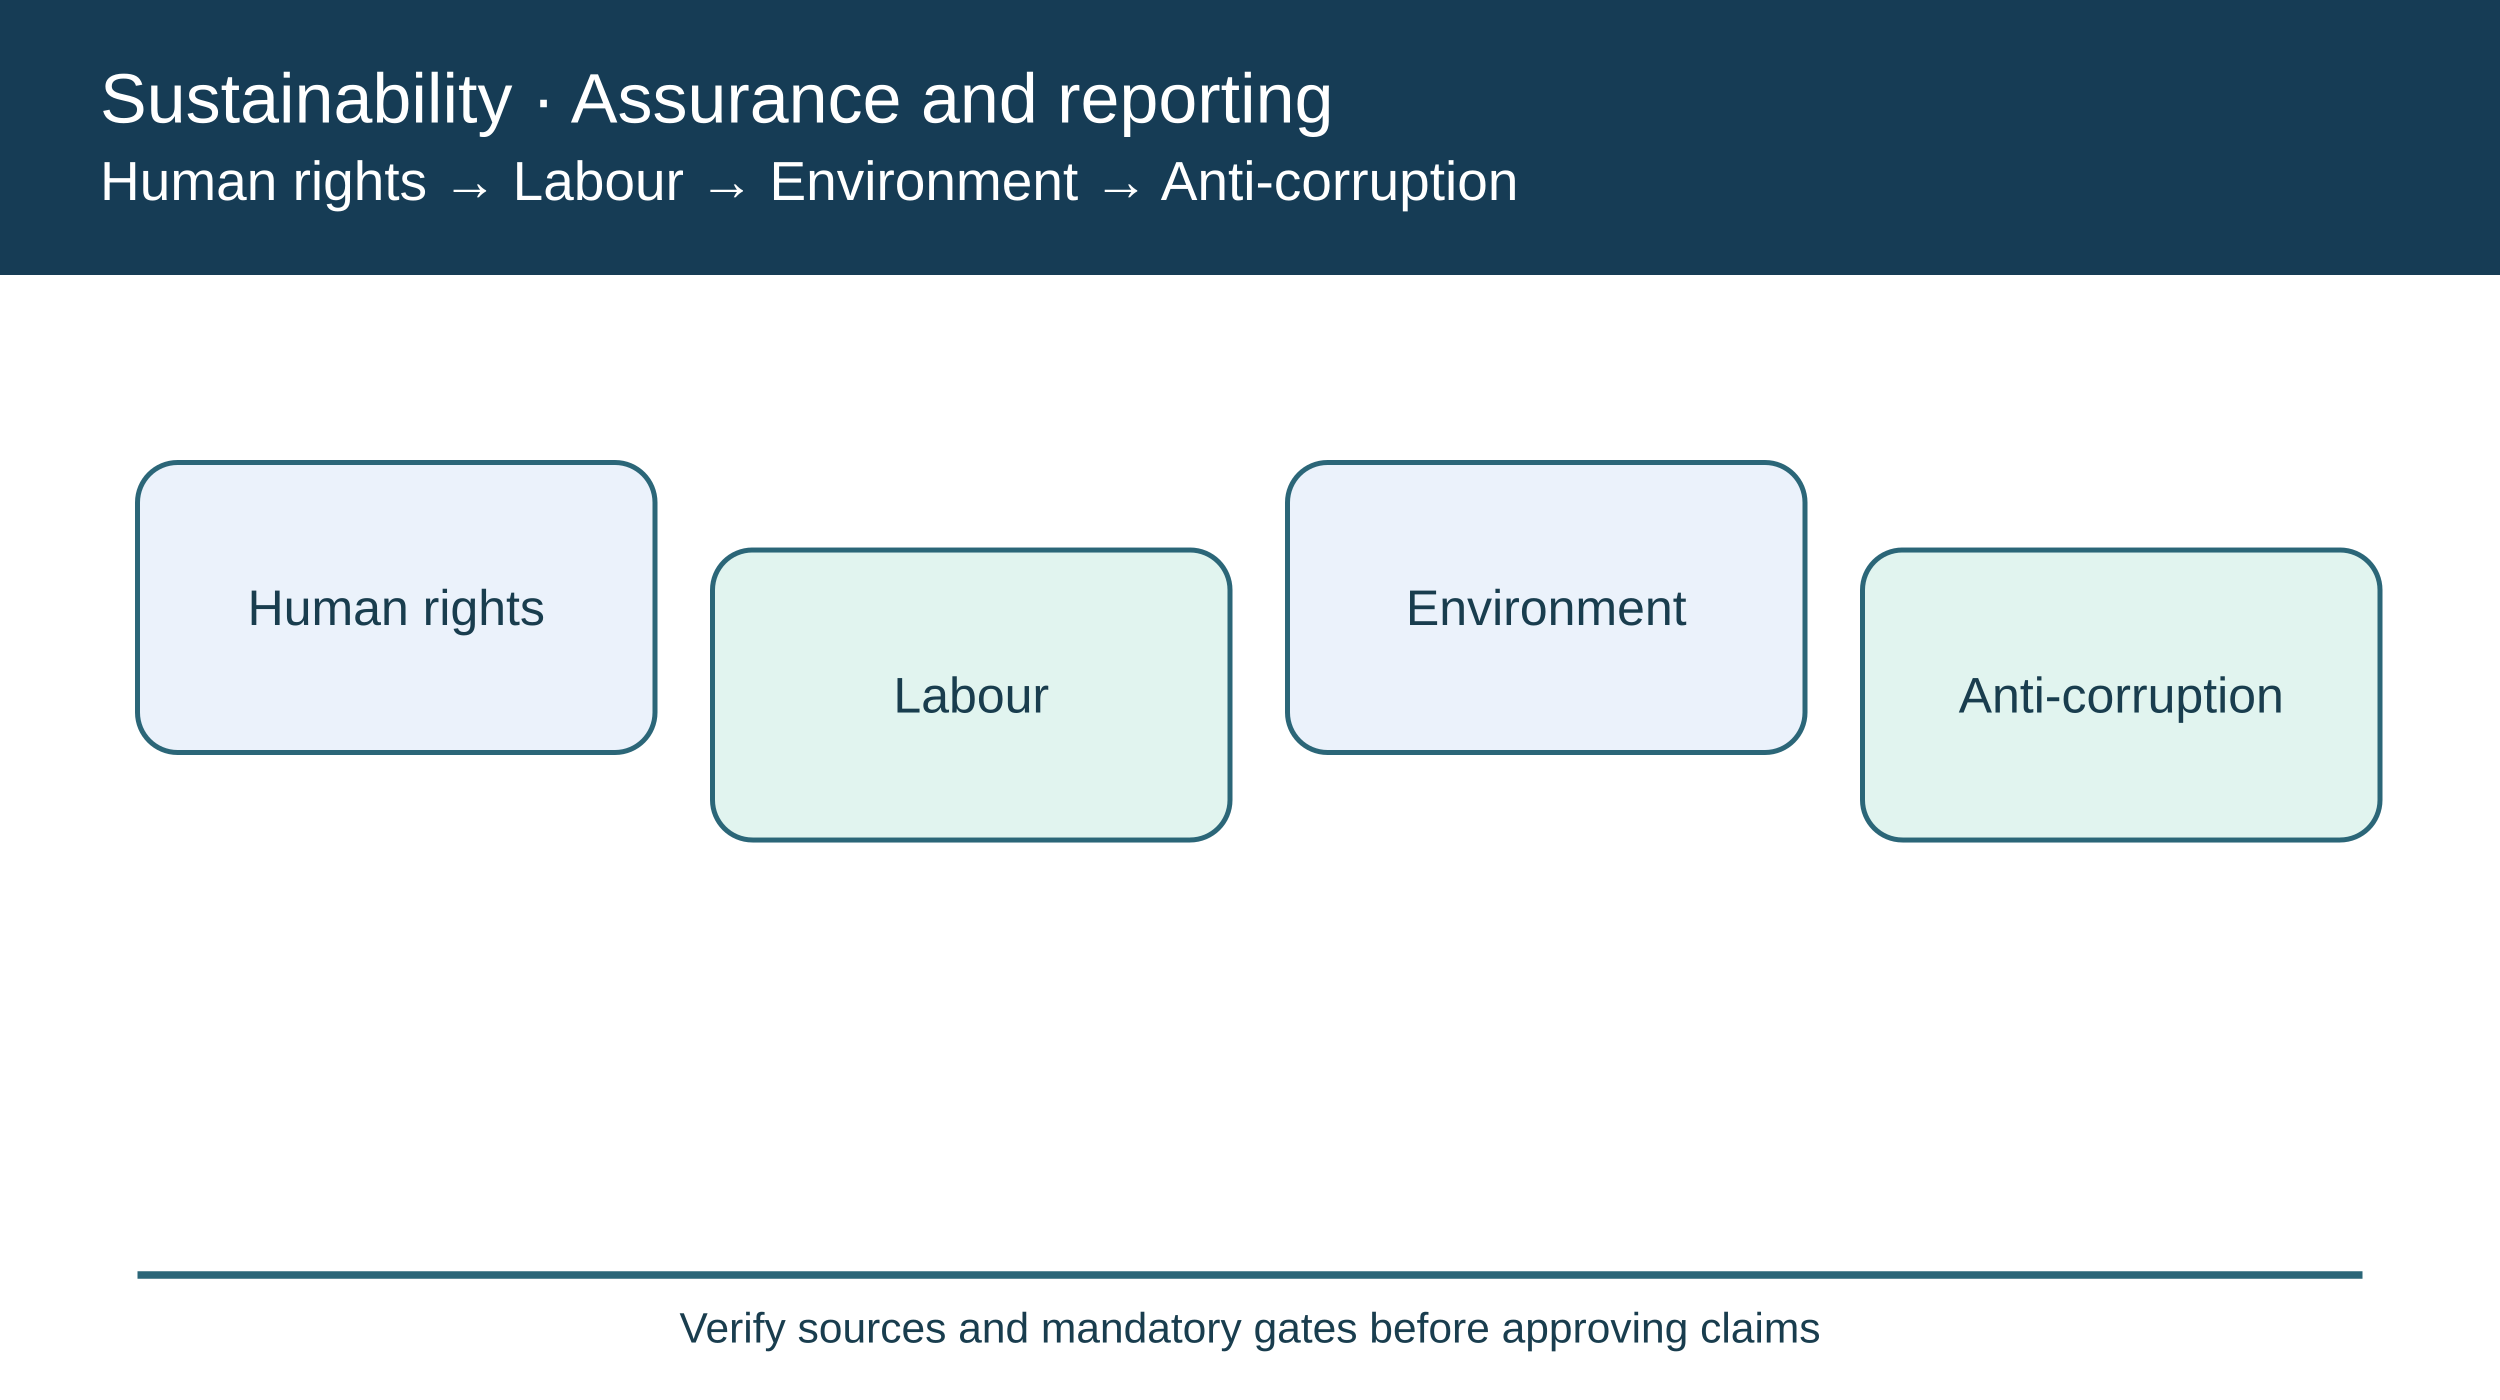
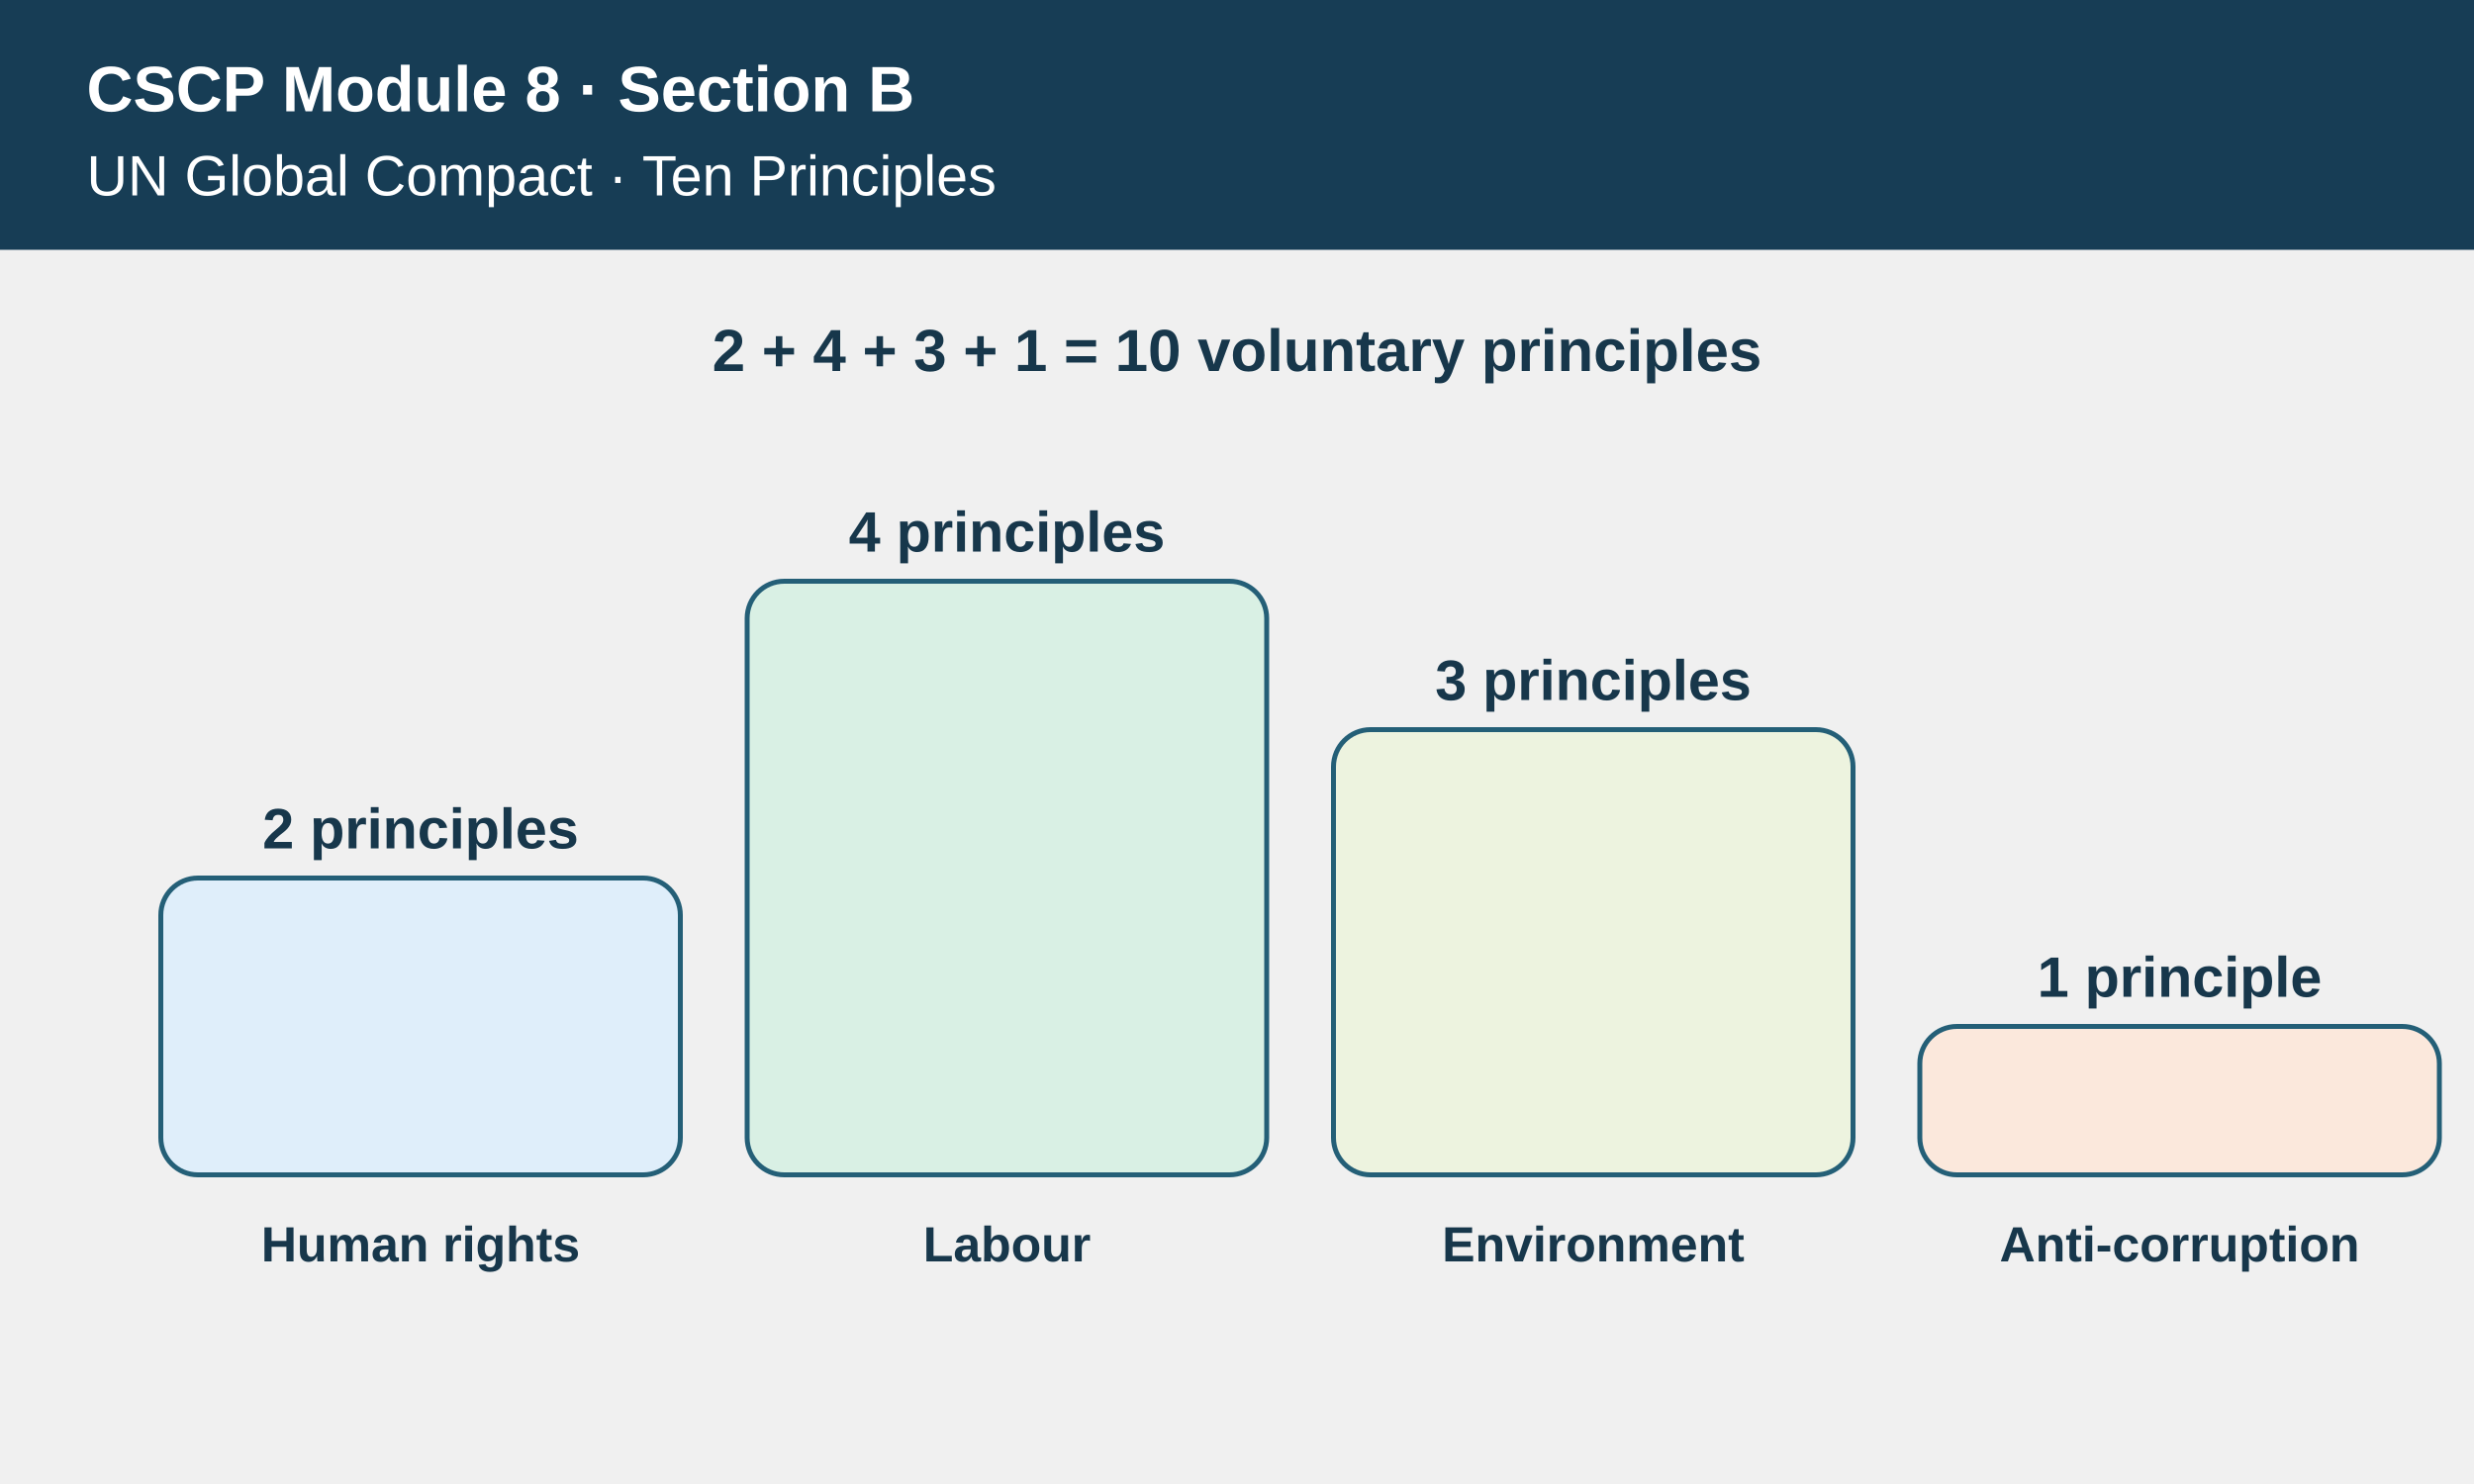
- <svg xmlns="http://www.w3.org/2000/svg" width="1000" height="560" viewBox="0 0 1000 560" role="img" aria-labelledby="title desc">
-   <rect width="1000" height="560" fill="#fff" />
-   <rect width="1000" height="110" fill="#163c55" />
-   <text x="40" y="49" font-size="28" font-family="Arial" fill="#fff">Sustainability · Assurance and reporting</text>
-   <text x="40" y="80" font-size="22" font-family="Arial" fill="#fff">Human rights → Labour → Environment → Anti-corruption</text>
-   <g font-family="Arial">
-     <rect x="55" y="185" width="207" height="116" rx="16" fill="#ebf2fb" stroke="#2b6678" stroke-width="2" />
-     <text x="158.5" y="250" text-anchor="middle" font-size="20" fill="#193d4e">Human rights</text>
-     <rect x="285" y="220" width="207" height="116" rx="16" fill="#e1f4ef" stroke="#2b6678" stroke-width="2" />
-     <text x="388.5" y="285" text-anchor="middle" font-size="20" fill="#193d4e">Labour</text>
-     <rect x="515" y="185" width="207" height="116" rx="16" fill="#ebf2fb" stroke="#2b6678" stroke-width="2" />
-     <text x="618.5" y="250" text-anchor="middle" font-size="20" fill="#193d4e">Environment</text>
-     <rect x="745" y="220" width="207" height="116" rx="16" fill="#e1f4ef" stroke="#2b6678" stroke-width="2" />
-     <text x="848.5" y="285" text-anchor="middle" font-size="20" fill="#193d4e">Anti-corruption</text>
+ <svg xmlns="http://www.w3.org/2000/svg" width="1000" height="600" viewBox="0 0 1000 600" role="img" aria-labelledby="title desc">
+   <rect x="0" y="0" width="1000" height="100" fill="#173d55" stroke="#173d55" stroke-width="2" rx="0" />
+   <text x="35" y="45" fill="#ffffff" font-family="Arial, sans-serif" text-anchor="start" font-size="26" font-weight="700">CSCP Module 8 · Section B</text>
+   <text x="35" y="79" fill="#ffffff" font-family="Arial, sans-serif" text-anchor="start" font-size="23" font-weight="400">UN Global Compact · Ten Principles</text>
+   <g>
+     <rect x="65" y="355" width="210" height="120" fill="#dfeefa" stroke="#245f77" stroke-width="2" rx="15" />
+     <text x="170" y="510" fill="#17374b" font-family="Arial, sans-serif" text-anchor="middle" font-size="20" font-weight="700">Human rights</text>
+     <text x="170" y="343" fill="#17374b" font-family="Arial, sans-serif" text-anchor="middle" font-size="23" font-weight="700">2 principles</text>
+     <rect x="302" y="235" width="210" height="240" fill="#d9f0e4" stroke="#245f77" stroke-width="2" rx="15" />
+     <text x="407" y="510" fill="#17374b" font-family="Arial, sans-serif" text-anchor="middle" font-size="20" font-weight="700">Labour</text>
+     <text x="407" y="223" fill="#17374b" font-family="Arial, sans-serif" text-anchor="middle" font-size="23" font-weight="700">4 principles</text>
+     <rect x="539" y="295" width="210" height="180" fill="#edf3df" stroke="#245f77" stroke-width="2" rx="15" />
+     <text x="644" y="510" fill="#17374b" font-family="Arial, sans-serif" text-anchor="middle" font-size="20" font-weight="700">Environment</text>
+     <text x="644" y="283" fill="#17374b" font-family="Arial, sans-serif" text-anchor="middle" font-size="23" font-weight="700">3 principles</text>
+     <rect x="776" y="415" width="210" height="60" fill="#fbe8dc" stroke="#245f77" stroke-width="2" rx="15" />
+     <text x="881" y="510" fill="#17374b" font-family="Arial, sans-serif" text-anchor="middle" font-size="20" font-weight="700">Anti-corruption</text>
+     <text x="881" y="403" fill="#17374b" font-family="Arial, sans-serif" text-anchor="middle" font-size="23" font-weight="700">1 principle</text>
+     <text x="500" y="150" fill="#17374b" font-family="Arial, sans-serif" text-anchor="middle" font-size="24" font-weight="700">2 + 4 + 3 + 1 = 10 voluntary principles</text>
  </g>
-   <line x1="55" y1="510" x2="945" y2="510" stroke="#2b6678" stroke-width="3" />
-   <text x="500" y="537" text-anchor="middle" font-size="17" font-family="Arial" fill="#193d4e">Verify sources and mandatory gates before approving claims</text>
</svg>
